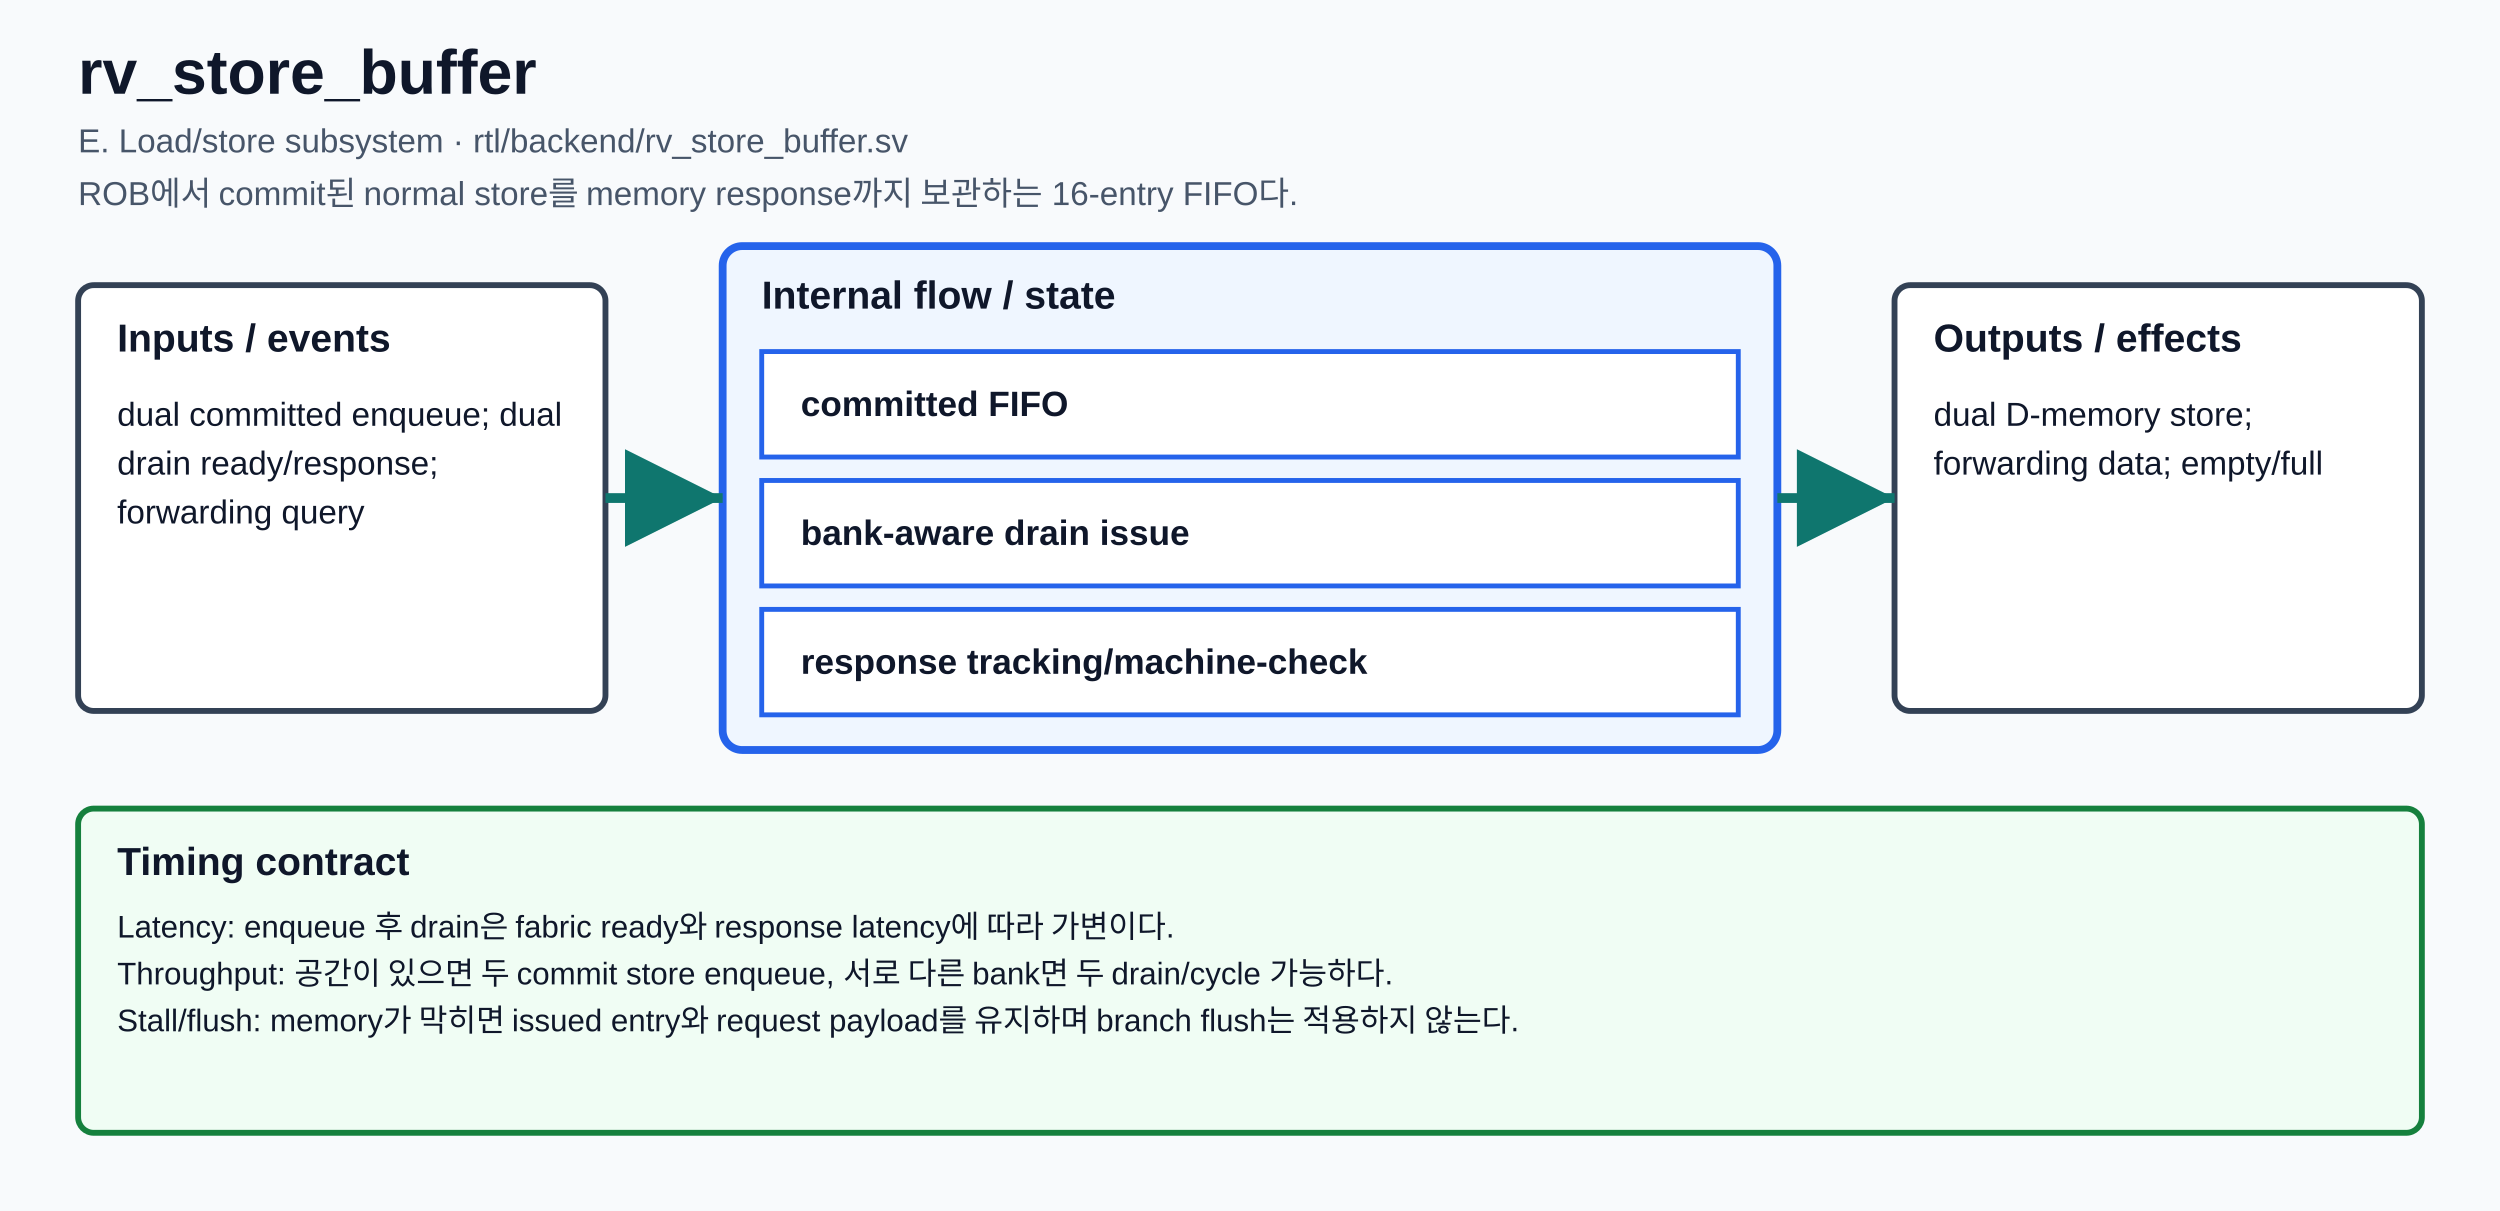
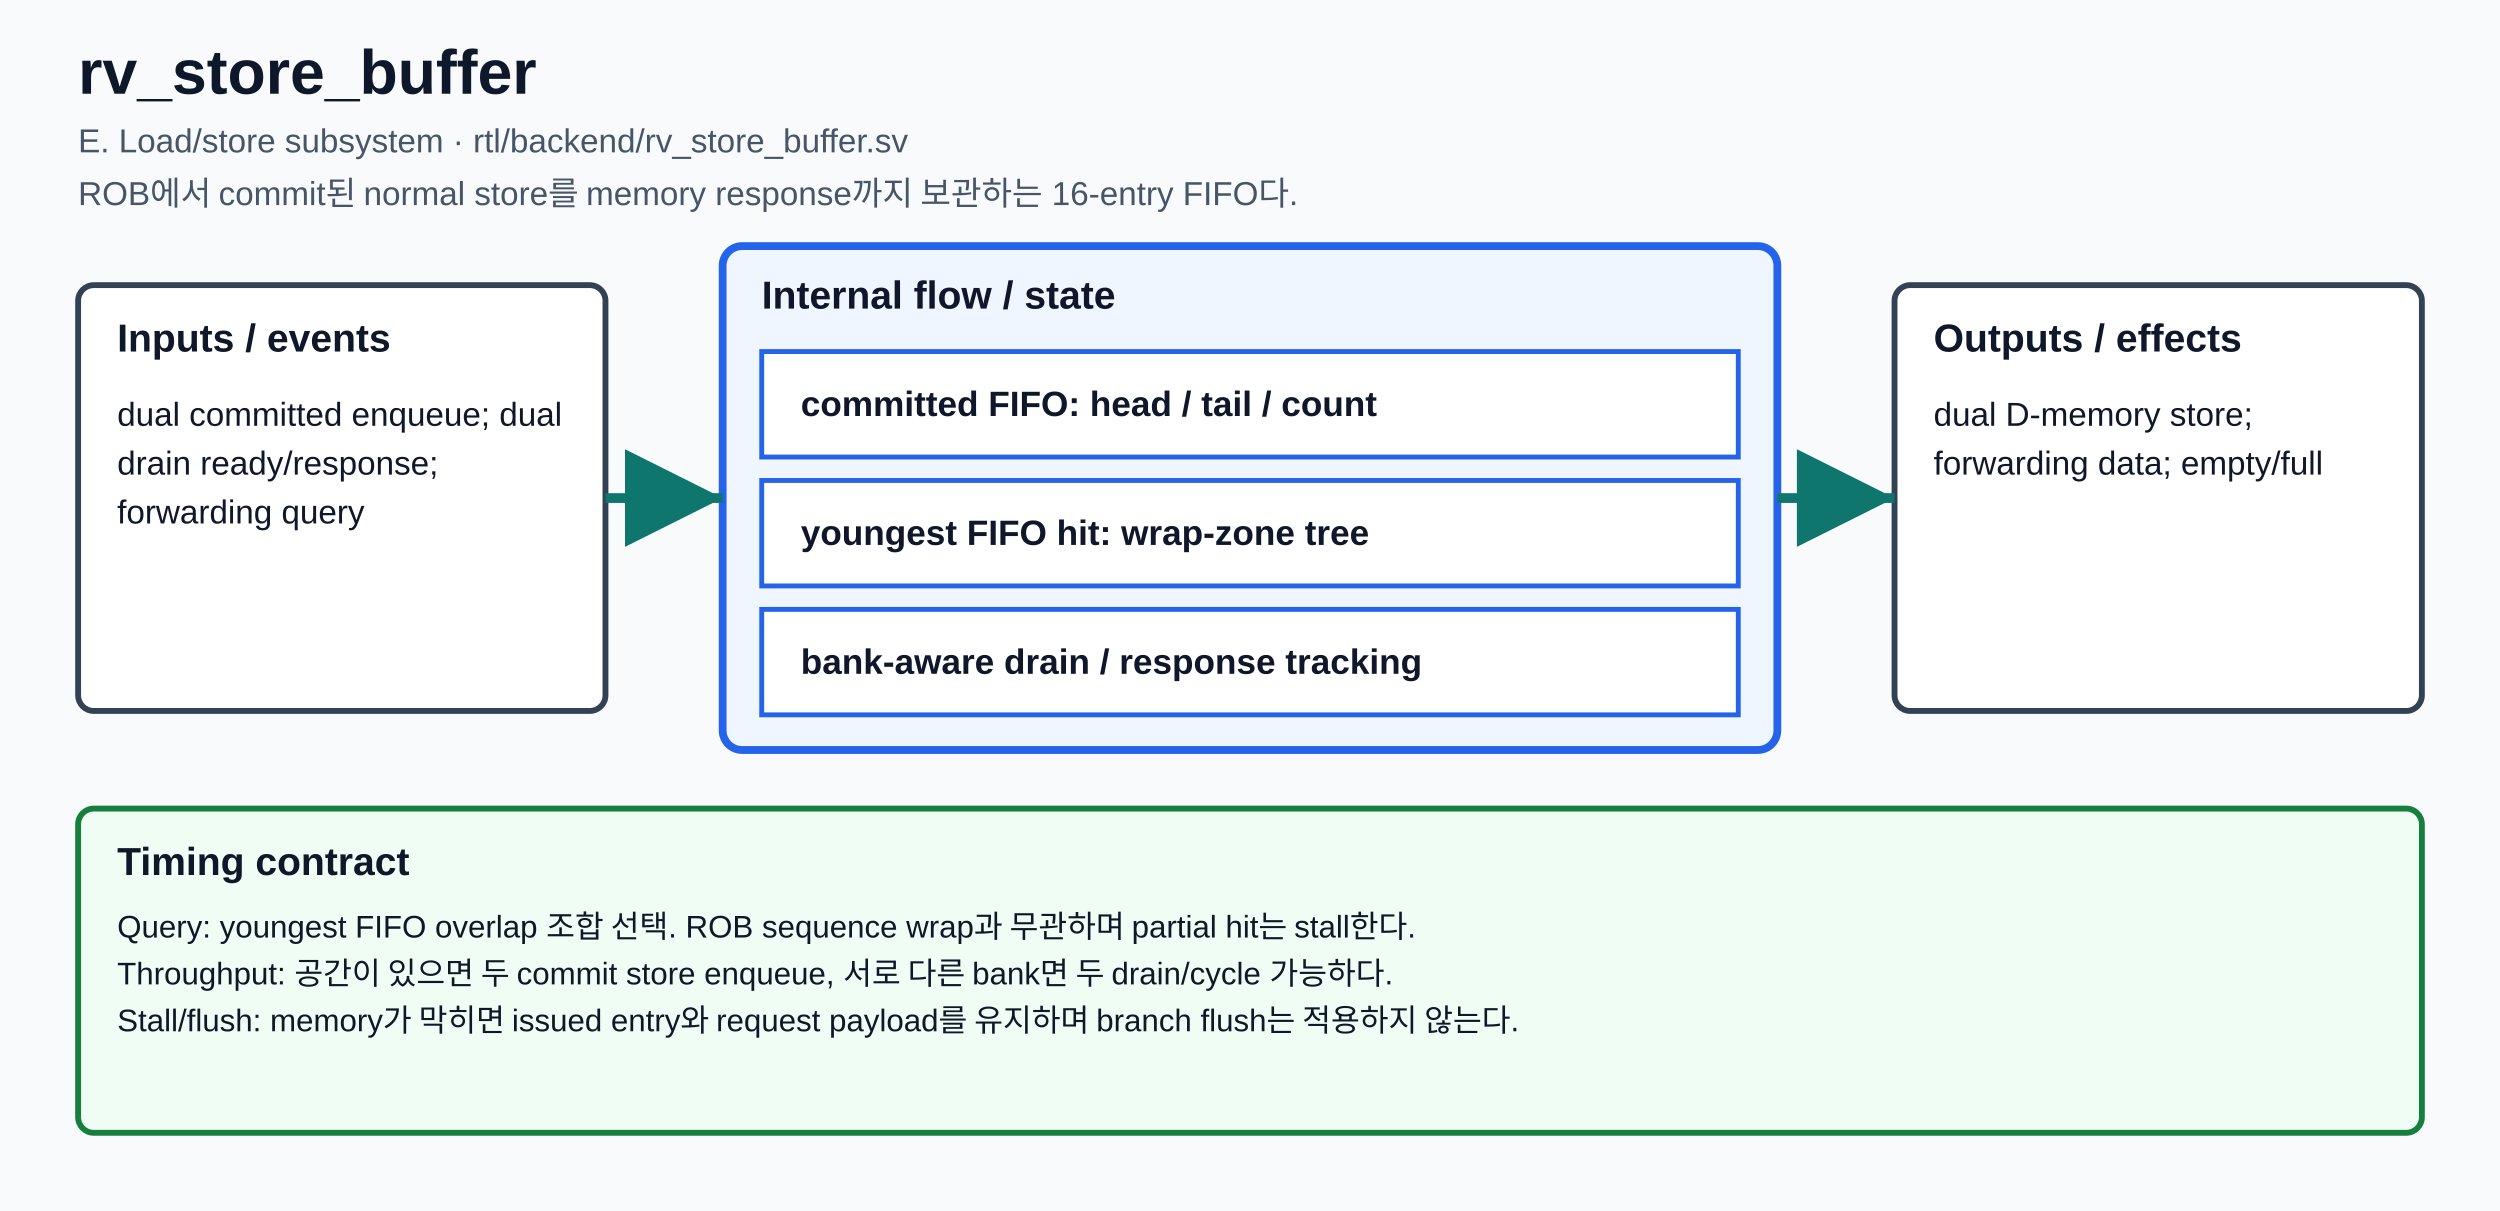
<svg xmlns="http://www.w3.org/2000/svg" width="1280" height="620" viewBox="0 0 1280 620" role="img" aria-labelledby="title desc">
  <defs>
    <marker id="arrow" markerWidth="12" markerHeight="12" refX="10" refY="5" orient="auto">
      <path d="M0,0 L10,5 L0,10 Z" class="arrow-head" />
    </marker>
  </defs>
  <style>
  .bg { fill:#f8fafc; } .panel { fill:#ffffff; stroke:#334155; stroke-width:3; }
  .core { fill:#eff6ff; stroke:#2563eb; stroke-width:4; } .stage { fill:#ffffff; stroke:#2563eb; stroke-width:2.5; }
  .timing { fill:#f0fdf4; stroke:#15803d; stroke-width:3; } .wire { fill:none; stroke:#0f766e; stroke-width:5; marker-end:url(#arrow); }
  .arrow-head { fill:#0f766e; } text { font-family:'Noto Sans KR','Malgun Gothic',Arial,sans-serif; fill:#0f172a; }
  .title { font-size:32px; font-weight:700; } .subtitle { font-size:17px; fill:#475569; }
  .label { font-size:20px; font-weight:700; } .body { font-size:17px; } .stage-text { font-size:18px; font-weight:600; }
  .timing-text { font-size:16px; }
  @media (prefers-color-scheme:dark) { .bg{fill:#0f172a} .panel{fill:#111827;stroke:#94a3b8} .core{fill:#172554;stroke:#60a5fa} .stage{fill:#111827;stroke:#60a5fa} .timing{fill:#052e16;stroke:#4ade80} text{fill:#e5e7eb} .subtitle{fill:#cbd5e1} .wire{stroke:#5eead4} .arrow-head{fill:#5eead4} }
</style>
  <rect width="1280" height="620" class="bg" />
  <text x="40" y="48" class="title">rv_store_buffer</text>
  <text x="40" y="78" class="subtitle">E. Load/store subsystem · rtl/backend/rv_store_buffer.sv</text>
  <text x="40" y="105" class="subtitle">
    <tspan x="40" dy="0">ROB에서 commit된 normal store를 memory response까지 보관하는 16-entry FIFO다.</tspan>
  </text>
  <rect x="40" y="146" width="270" height="218" rx="8" class="panel" />
  <text x="60" y="180" class="label">Inputs / events</text>
  <text x="60" y="218" class="body">
    <tspan x="60" dy="0">dual committed enqueue; dual</tspan>
    <tspan x="60" dy="25">drain ready/response;</tspan>
    <tspan x="60" dy="25">forwarding query</tspan>
  </text>
  <rect x="370" y="126" width="540" height="258" rx="10" class="core" />
  <text x="390" y="158" class="label">Internal flow / state</text>
  <rect x="390" y="180" width="500" height="54" class="stage" />
  <text x="410" y="213" class="stage-text">
-     <tspan x="410" dy="0">committed FIFO</tspan>
+     <tspan x="410" dy="0">committed FIFO: head / tail / count</tspan>
  </text>
  <rect x="390" y="246" width="500" height="54" class="stage" />
  <text x="410" y="279" class="stage-text">
-     <tspan x="410" dy="0">bank-aware drain issue</tspan>
+     <tspan x="410" dy="0">youngest FIFO hit: wrap-zone tree</tspan>
  </text>
  <rect x="390" y="312" width="500" height="54" class="stage" />
  <text x="410" y="345" class="stage-text">
-     <tspan x="410" dy="0">response tracking/machine-check</tspan>
+     <tspan x="410" dy="0">bank-aware drain / response tracking</tspan>
  </text>
  <rect x="970" y="146" width="270" height="218" rx="8" class="panel" />
  <text x="990" y="180" class="label">Outputs / effects</text>
  <text x="990" y="218" class="body">
    <tspan x="990" dy="0">dual D-memory store;</tspan>
    <tspan x="990" dy="25">forwarding data; empty/full</tspan>
  </text>
  <path d="M310 255 H350 V255 H370" class="wire" />
  <path d="M910 255 H950 V255 H970" class="wire" />
  <rect x="40" y="414" width="1200" height="166" rx="8" class="timing" />
  <text x="60" y="448" class="label">Timing contract</text>
  <text x="60" y="480" class="timing-text">
-     <tspan x="60" dy="0">Latency: enqueue 후 drain은 fabric ready와 response latency에 따라 가변이다.</tspan>
+     <tspan x="60" dy="0">Query: youngest FIFO overlap 조합 선택. ROB sequence wrap과 무관하며 partial hit는 stall한다.</tspan>
    <tspan x="60" dy="24">Throughput: 공간이 있으면 두 commit store enqueue, 서로 다른 bank면 두 drain/cycle 가능하다.</tspan>
    <tspan x="60" dy="24">Stall/flush: memory가 막히면 issued entry와 request payload를 유지하며 branch flush는 적용하지 않는다.</tspan>
  </text>
</svg>
